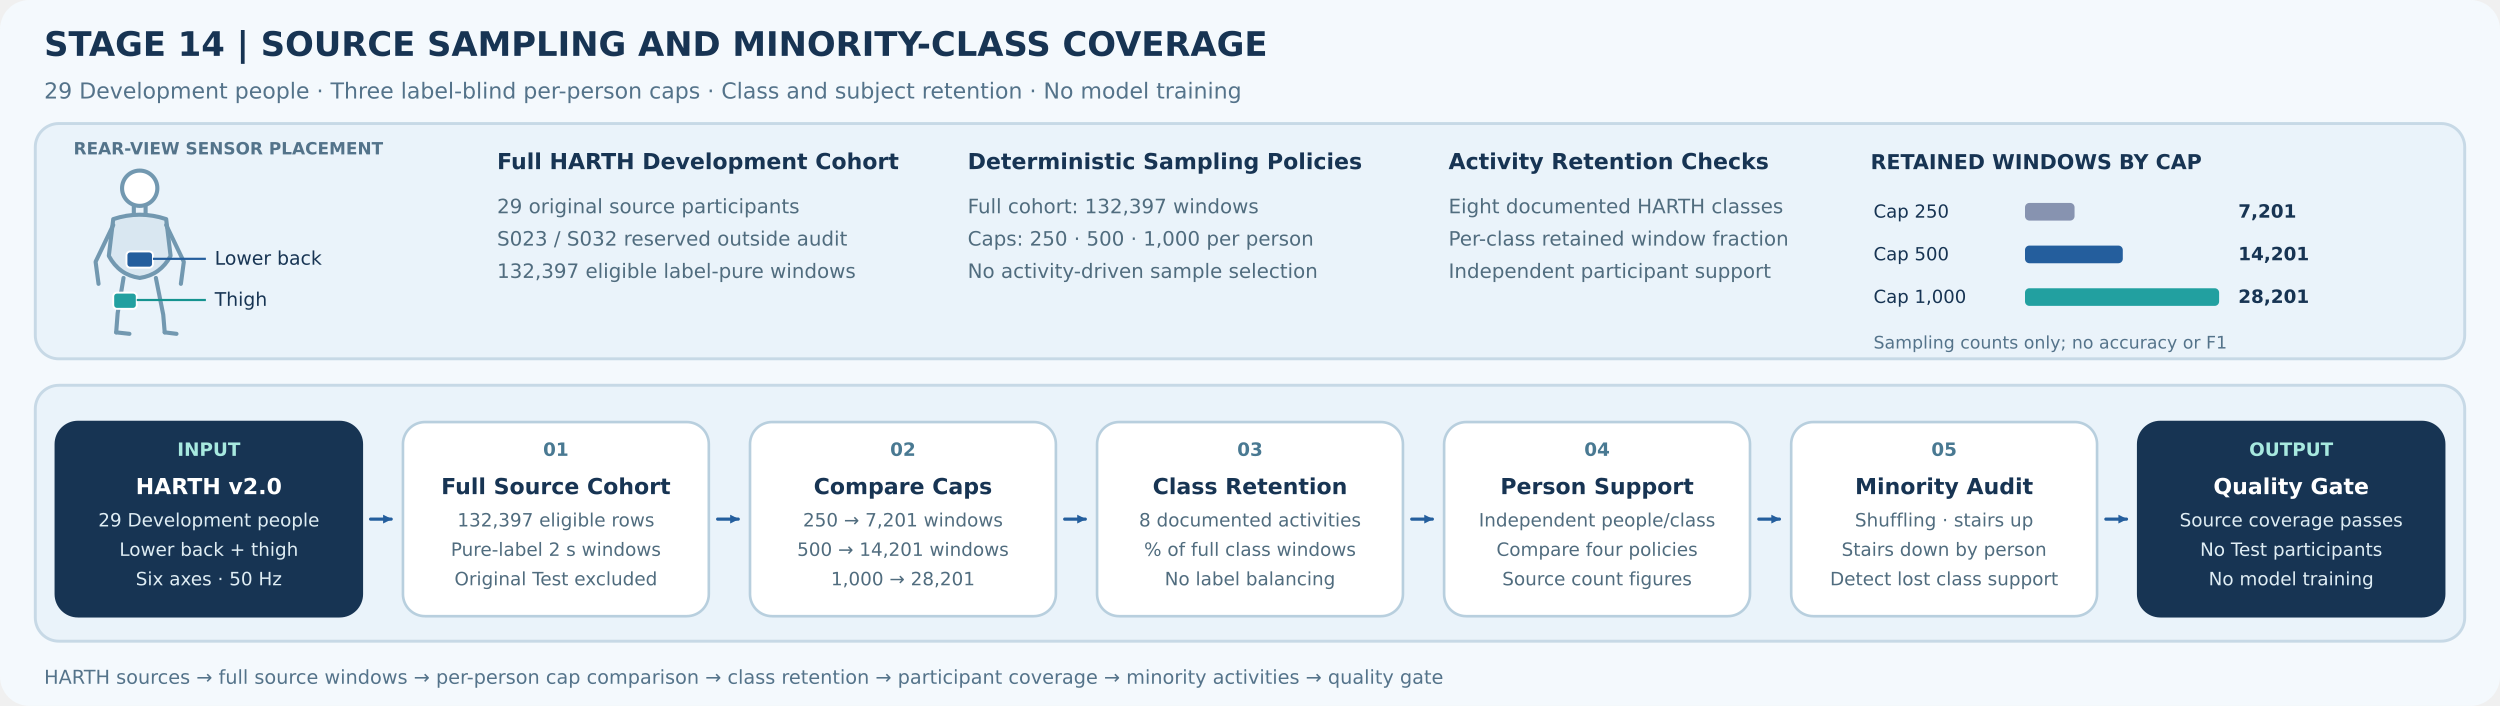
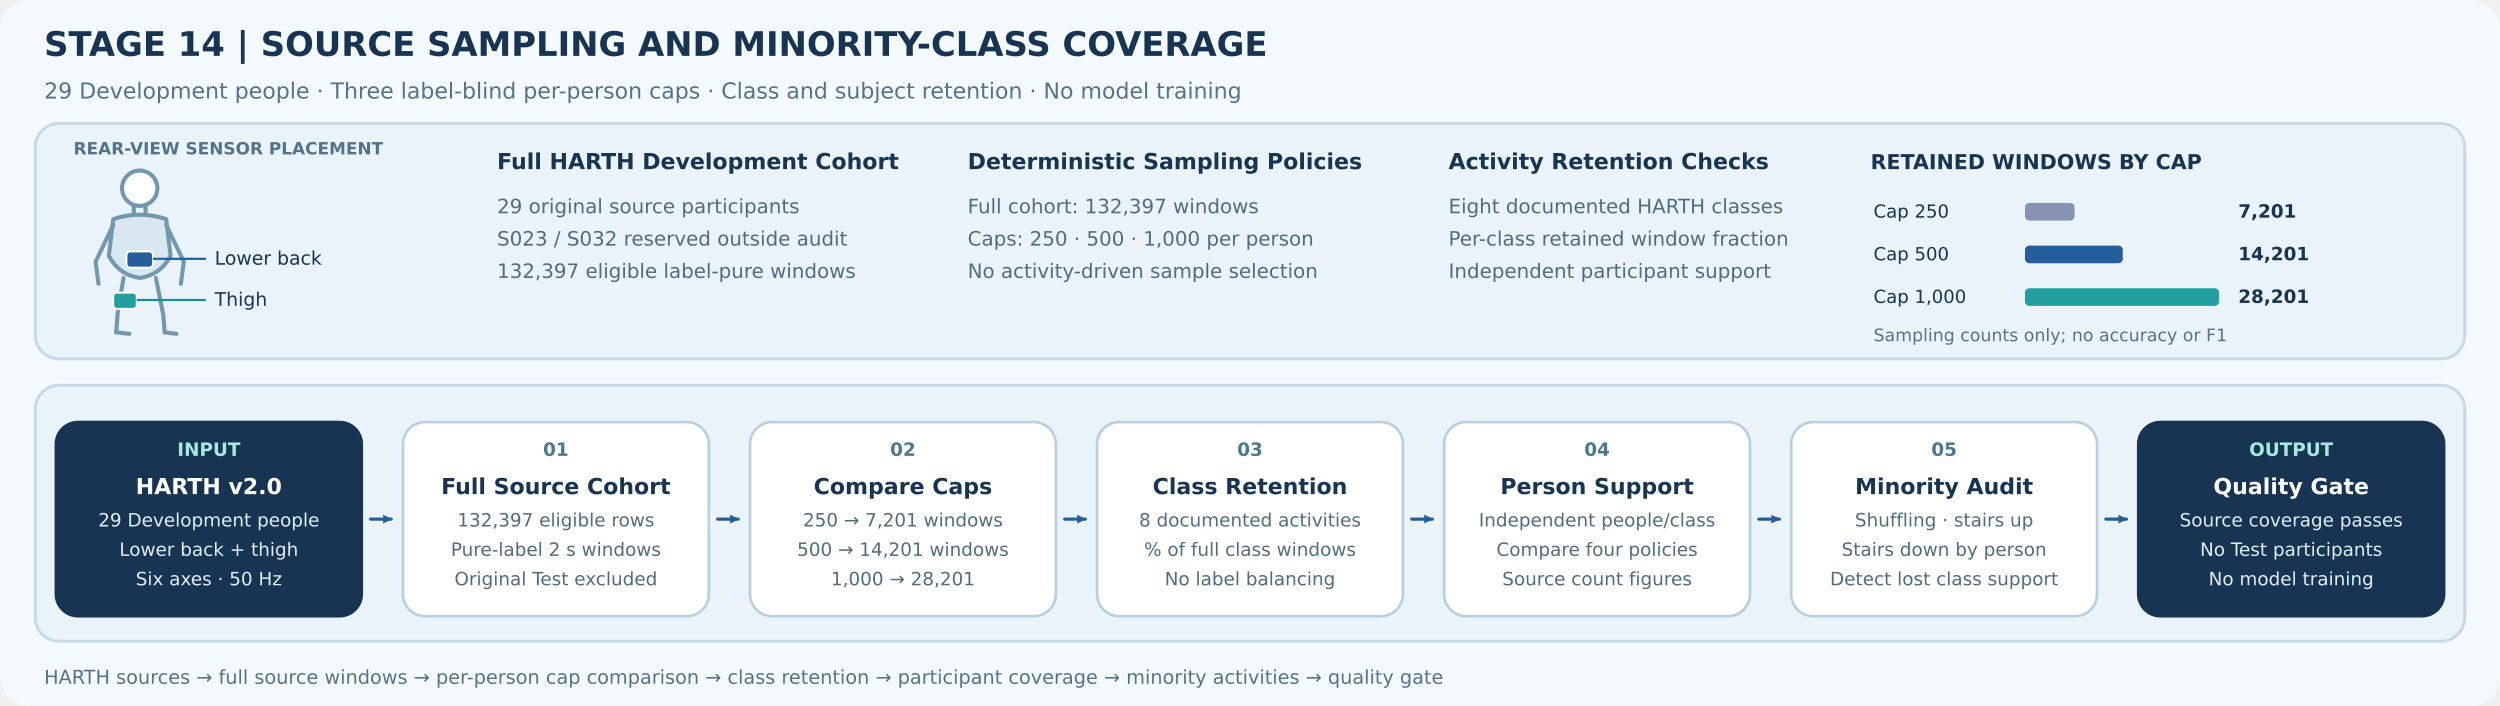
<svg xmlns="http://www.w3.org/2000/svg" width="1700" height="480" viewBox="0 0 1700 480" role="img" aria-labelledby="title desc">
  <defs>
    <marker id="small-arrow" markerUnits="userSpaceOnUse" markerWidth="6" markerHeight="6" refX="5.5" refY="3" orient="auto">
      <path d="M0 0 L6 3 L0 6 Z" fill="#245E9D" />
    </marker>
  </defs>
  <rect width="1700" height="480" rx="20" fill="#F4F9FD" />
  <g font-family="DejaVu Sans, Arial, sans-serif">
    <text x="30" y="38" font-size="23" font-weight="700" fill="#173453">STAGE 14 | SOURCE SAMPLING AND MINORITY-CLASS COVERAGE</text>
    <text x="30" y="67" font-size="15" fill="#54738A">29 Development people · Three label-blind per-person caps · Class and subject retention · No model training</text>
    <rect x="24" y="84" width="1652" height="160" rx="16" fill="#EAF3FA" stroke="#C7D9E6" stroke-width="2" />
    <rect x="24" y="262" width="1652" height="174" rx="16" fill="#EAF3FA" stroke="#C7D9E6" stroke-width="2" />
    <g aria-label="Rear-view two-sensor placement, completely within context panel">
      <text x="50" y="105" font-size="11.5" font-weight="700" fill="#53738A">REAR-VIEW SENSOR PLACEMENT</text>
      <g stroke="#7298B0" stroke-width="2.8" stroke-linecap="round" stroke-linejoin="round">
        <circle cx="95" cy="128" r="12" fill="#FFFFFF" />
        <path d="M91 140 L91 147 M99 140 L99 147" fill="none" />
        <path d="M77 149 Q95 143 113 149 L116 174 Q109 187 95 189 Q81 187 74 174 Z" fill="#D9E7F1" />
        <path d="M77 153 L65 178 L67 193 M113 153 L125 178 L123 193" fill="none" />
        <path d="M84 189 L80 213 L79 226 M106 189 L111 214 L112 226" fill="none" />
        <path d="M79 226 L88 227 M112 226 L120 227" fill="none" />
      </g>
      <rect x="86" y="171" width="18" height="11" rx="2.5" fill="#245E9D" stroke="#FFFFFF" stroke-width="1.3" />
      <rect x="77" y="199" width="16" height="11" rx="2.5" fill="#22A0A0" stroke="#FFFFFF" stroke-width="1.3" />
      <path d="M104 176 H140" stroke="#245E9D" stroke-width="1.5" />
      <text x="146" y="180" font-size="12.8" fill="#173453">Lower back</text>
      <path d="M93 204 H140" stroke="#15938F" stroke-width="1.5" />
      <text x="146" y="208" font-size="12.8" fill="#173453">Thigh</text>
    </g>
    <g>
      <text x="338" y="115" font-size="15" font-weight="700" fill="#173453">Full HARTH Development Cohort</text>
      <text x="338" y="145" font-size="13.5" fill="#506C7E">29 original source participants</text>
      <text x="338" y="167" font-size="13.5" fill="#506C7E">S023 / S032 reserved outside audit</text>
      <text x="338" y="189" font-size="13.5" fill="#506C7E">132,397 eligible label-pure windows</text>
    </g>
    <g>
      <text x="658" y="115" font-size="15" font-weight="700" fill="#173453">Deterministic Sampling Policies</text>
      <text x="658" y="145" font-size="13.5" fill="#506C7E">Full cohort: 132,397 windows</text>
      <text x="658" y="167" font-size="13.5" fill="#506C7E">Caps: 250 · 500 · 1,000 per person</text>
      <text x="658" y="189" font-size="13.5" fill="#506C7E">No activity-driven sample selection</text>
    </g>
    <g>
      <text x="985" y="115" font-size="15" font-weight="700" fill="#173453">Activity Retention Checks</text>
      <text x="985" y="145" font-size="13.5" fill="#506C7E">Eight documented HARTH classes</text>
      <text x="985" y="167" font-size="13.5" fill="#506C7E">Per-class retained window fraction</text>
      <text x="985" y="189" font-size="13.5" fill="#506C7E">Independent participant support</text>
    </g>
    <g aria-label="Observed source-window counts under three label-blind per-person cap policies">
      <text x="1272" y="115" font-size="14" font-weight="700" fill="#173453">RETAINED WINDOWS BY CAP</text>
      <text x="1274" y="148" font-size="12.3" fill="#173453">Cap 250</text>
      <rect x="1377" y="138" width="33.7" height="12" rx="3" fill="#8793B0" />
      <text x="1522" y="148" font-size="12.5" font-weight="700" fill="#173453">7,201</text>
      <text x="1274" y="177" font-size="12.3" fill="#173453">Cap 500</text>
      <rect x="1377" y="167" width="66.5" height="12" rx="3" fill="#245E9D" />
      <text x="1522" y="177" font-size="12.5" font-weight="700" fill="#173453">14,201</text>
      <text x="1274" y="206" font-size="12.3" fill="#173453">Cap 1,000</text>
      <rect x="1377" y="196" width="132.0" height="12" rx="3" fill="#22A0A0" />
      <text x="1522" y="206" font-size="12.5" font-weight="700" fill="#173453">28,201</text>
-       <text x="1274" y="237" font-size="11.8" fill="#54738A">Sampling counts only; no accuracy or F1</text>
+       <text x="1274" y="232" font-size="11.8" fill="#54738A">Sampling counts only; no accuracy or F1</text>
    </g>
    <g aria-label="Six identical short inter-block arrows">
      <path d="M252 353 H266" fill="none" stroke="#245E9D" stroke-width="2.2" stroke-linecap="round" marker-end="url(#small-arrow)" />
      <path d="M488 353 H502" fill="none" stroke="#245E9D" stroke-width="2.2" stroke-linecap="round" marker-end="url(#small-arrow)" />
      <path d="M724 353 H738" fill="none" stroke="#245E9D" stroke-width="2.2" stroke-linecap="round" marker-end="url(#small-arrow)" />
      <path d="M960 353 H974" fill="none" stroke="#245E9D" stroke-width="2.2" stroke-linecap="round" marker-end="url(#small-arrow)" />
      <path d="M1196 353 H1210" fill="none" stroke="#245E9D" stroke-width="2.2" stroke-linecap="round" marker-end="url(#small-arrow)" />
      <path d="M1432 353 H1446" fill="none" stroke="#245E9D" stroke-width="2.2" stroke-linecap="round" marker-end="url(#small-arrow)" />
    </g>
    <g aria-label="Seven matched-protocol research workflow blocks">
      <g class="process-block">
        <rect x="38" y="287" width="208" height="132" rx="15" fill="#173453" stroke="#173453" stroke-width="1.8" />
        <text x="142" y="310" text-anchor="middle" font-size="12.5" font-weight="700" fill="#A7E9DF">INPUT</text>
        <text x="142" y="336" text-anchor="middle" font-size="15" font-weight="700" fill="#FFFFFF">HARTH v2.0</text>
        <text x="142" y="358" text-anchor="middle" font-size="12.5" fill="#DFEDF4">29 Development people</text>
        <text x="142" y="378" text-anchor="middle" font-size="12.5" fill="#DFEDF4">Lower back + thigh</text>
        <text x="142" y="398" text-anchor="middle" font-size="12.5" fill="#DFEDF4">Six axes · 50 Hz</text>
      </g>
      <g class="process-block">
        <rect x="274" y="287" width="208" height="132" rx="15" fill="#FFFFFF" stroke="#B8CFDE" stroke-width="1.8" />
        <text x="378" y="310" text-anchor="middle" font-size="12.5" font-weight="700" fill="#497992">01</text>
        <text x="378" y="336" text-anchor="middle" font-size="15" font-weight="700" fill="#173453">Full Source Cohort</text>
        <text x="378" y="358" text-anchor="middle" font-size="12.5" fill="#506C7E">132,397 eligible rows</text>
        <text x="378" y="378" text-anchor="middle" font-size="12.5" fill="#506C7E">Pure-label 2 s windows</text>
        <text x="378" y="398" text-anchor="middle" font-size="12.5" fill="#506C7E">Original Test excluded</text>
      </g>
      <g class="process-block">
        <rect x="510" y="287" width="208" height="132" rx="15" fill="#FFFFFF" stroke="#B8CFDE" stroke-width="1.8" />
        <text x="614" y="310" text-anchor="middle" font-size="12.5" font-weight="700" fill="#497992">02</text>
        <text x="614" y="336" text-anchor="middle" font-size="15" font-weight="700" fill="#173453">Compare Caps</text>
        <text x="614" y="358" text-anchor="middle" font-size="12.5" fill="#506C7E">250 → 7,201 windows</text>
        <text x="614" y="378" text-anchor="middle" font-size="12.5" fill="#506C7E">500 → 14,201 windows</text>
        <text x="614" y="398" text-anchor="middle" font-size="12.5" fill="#506C7E">1,000 → 28,201</text>
      </g>
      <g class="process-block">
        <rect x="746" y="287" width="208" height="132" rx="15" fill="#FFFFFF" stroke="#B8CFDE" stroke-width="1.8" />
        <text x="850" y="310" text-anchor="middle" font-size="12.5" font-weight="700" fill="#497992">03</text>
        <text x="850" y="336" text-anchor="middle" font-size="15" font-weight="700" fill="#173453">Class Retention</text>
        <text x="850" y="358" text-anchor="middle" font-size="12.5" fill="#506C7E">8 documented activities</text>
        <text x="850" y="378" text-anchor="middle" font-size="12.5" fill="#506C7E">% of full class windows</text>
        <text x="850" y="398" text-anchor="middle" font-size="12.5" fill="#506C7E">No label balancing</text>
      </g>
      <g class="process-block">
        <rect x="982" y="287" width="208" height="132" rx="15" fill="#FFFFFF" stroke="#B8CFDE" stroke-width="1.8" />
        <text x="1086" y="310" text-anchor="middle" font-size="12.5" font-weight="700" fill="#497992">04</text>
        <text x="1086" y="336" text-anchor="middle" font-size="15" font-weight="700" fill="#173453">Person Support</text>
        <text x="1086" y="358" text-anchor="middle" font-size="12.5" fill="#506C7E">Independent people/class</text>
        <text x="1086" y="378" text-anchor="middle" font-size="12.5" fill="#506C7E">Compare four policies</text>
        <text x="1086" y="398" text-anchor="middle" font-size="12.5" fill="#506C7E">Source count figures</text>
      </g>
      <g class="process-block">
        <rect x="1218" y="287" width="208" height="132" rx="15" fill="#FFFFFF" stroke="#B8CFDE" stroke-width="1.8" />
        <text x="1322" y="310" text-anchor="middle" font-size="12.5" font-weight="700" fill="#497992">05</text>
        <text x="1322" y="336" text-anchor="middle" font-size="15" font-weight="700" fill="#173453">Minority Audit</text>
        <text x="1322" y="358" text-anchor="middle" font-size="12.5" fill="#506C7E">Shuffling · stairs up</text>
        <text x="1322" y="378" text-anchor="middle" font-size="12.5" fill="#506C7E">Stairs down by person</text>
        <text x="1322" y="398" text-anchor="middle" font-size="12.5" fill="#506C7E">Detect lost class support</text>
      </g>
      <g class="process-block">
        <rect x="1454" y="287" width="208" height="132" rx="15" fill="#173453" stroke="#173453" stroke-width="1.8" />
        <text x="1558" y="310" text-anchor="middle" font-size="12.5" font-weight="700" fill="#A7E9DF">OUTPUT</text>
        <text x="1558" y="336" text-anchor="middle" font-size="15" font-weight="700" fill="#FFFFFF">Quality Gate</text>
        <text x="1558" y="358" text-anchor="middle" font-size="12.5" fill="#DFEDF4">Source coverage passes</text>
        <text x="1558" y="378" text-anchor="middle" font-size="12.5" fill="#DFEDF4">No Test participants</text>
        <text x="1558" y="398" text-anchor="middle" font-size="12.5" fill="#DFEDF4">No model training</text>
      </g>
    </g>
    <text x="30" y="465" font-size="13.1" fill="#54738A">HARTH sources → full source windows → per-person cap comparison → class retention → participant coverage → minority activities → quality gate</text>
  </g>
</svg>
